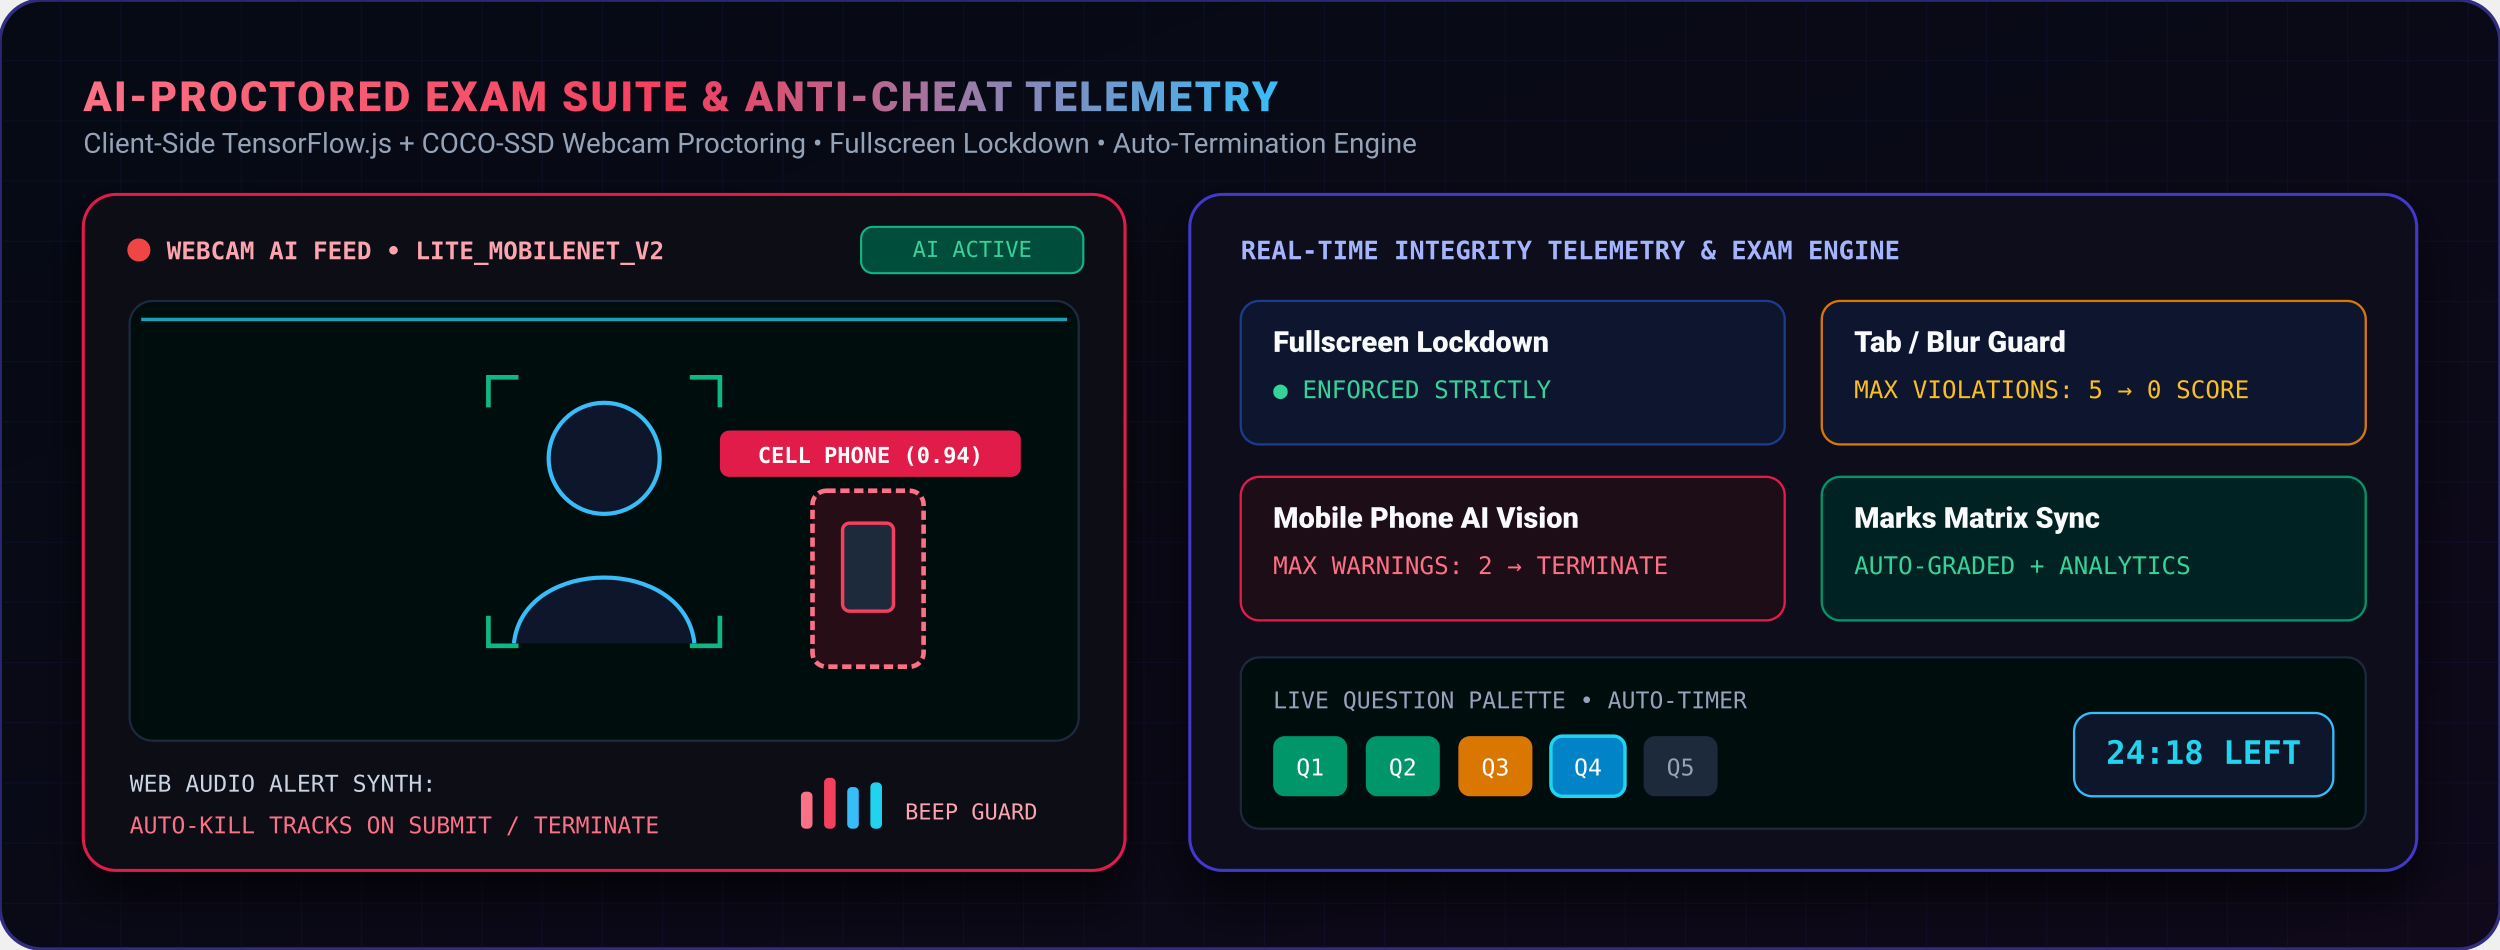
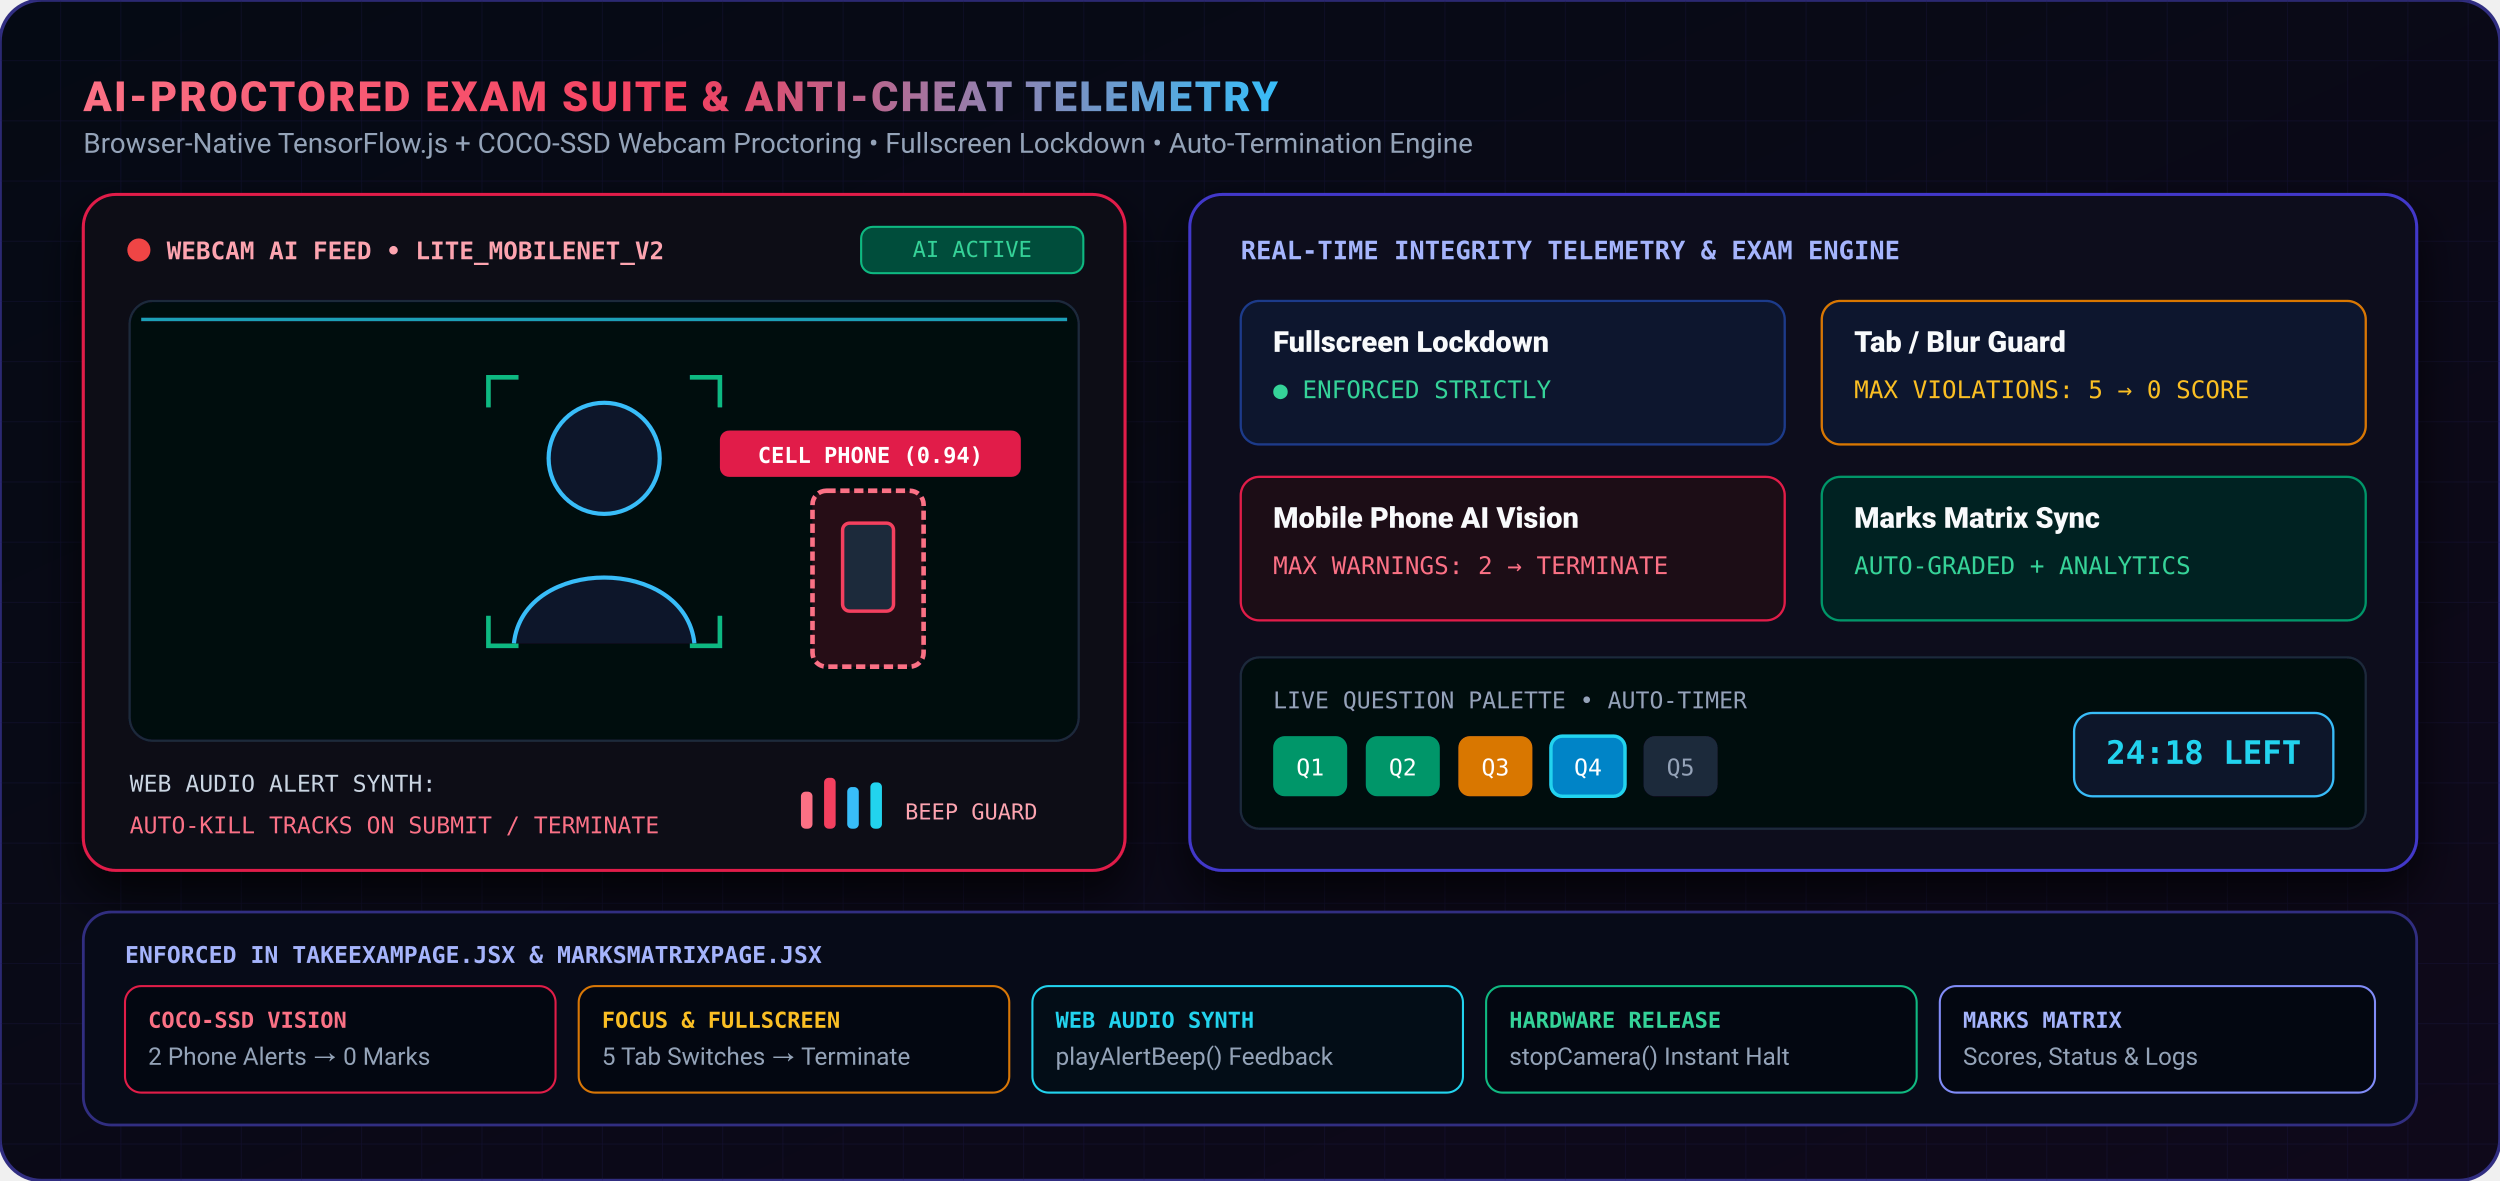
- <svg xmlns="http://www.w3.org/2000/svg" viewBox="0 0 1080 410" width="1080" height="410">
+ <svg xmlns="http://www.w3.org/2000/svg" viewBox="0 0 1080 510" width="1080" height="510">
  <defs>
    <linearGradient id="ai-bg" x1="0%" y1="0%" x2="100%" y2="100%">
      <stop offset="0%" stop-color="#050A14" />
      <stop offset="100%" stop-color="#0F091A" />
    </linearGradient>
    <linearGradient id="ai-hdr" x1="0%" y1="0%" x2="100%" y2="0%">
      <stop offset="0%" stop-color="#FB7185" />
      <stop offset="50%" stop-color="#F43F5E" />
      <stop offset="100%" stop-color="#38BDF8" />
    </linearGradient>
    <filter id="ai-shadow" x="-6%" y="-6%" width="116%" height="120%">
      <feDropShadow dx="0" dy="10" stdDeviation="10" flood-color="#000000" flood-opacity="0.72" />
    </filter>
    <pattern id="ai-grid" width="26" height="26" patternUnits="userSpaceOnUse">
      <path d="M 26 0 L 0 0 0 26" fill="none" stroke="#1E1B4B" stroke-width="0.6" stroke-opacity="0.4" />
    </pattern>
  </defs>
  <style>
    .ait { font-family: -apple-system, BlinkMacSystemFont, 'Segoe UI', Roboto, Helvetica, Arial, sans-serif; font-weight: 800; }
    .aib { font-family: -apple-system, BlinkMacSystemFont, 'Segoe UI', Roboto, Helvetica, Arial, sans-serif; }
    .aim { font-family: 'JetBrains Mono', Consolas, monospace; }
  </style>
-   <rect width="1080" height="410" rx="18" fill="url(#ai-bg)" stroke="#312E81" stroke-width="1.5" />
-   <rect width="1080" height="410" rx="18" fill="url(#ai-grid)" />
+   <rect width="1080" height="510" rx="18" fill="url(#ai-bg)" stroke="#312E81" stroke-width="1.5" />
+   <rect width="1080" height="510" rx="18" fill="url(#ai-grid)" />
  <g transform="translate(36, 30)">
    <text x="0" y="18" fill="url(#ai-hdr)" class="ait" font-size="18" letter-spacing="1">AI-PROCTORED EXAM SUITE &amp; ANTI-CHEAT TELEMETRY</text>
-     <text x="0" y="36" fill="#94A3B8" class="aib" font-size="12">Client-Side TensorFlow.js + COCO-SSD Webcam Proctoring • Fullscreen Lockdown • Auto-Termination Engine</text>
+     <text x="0" y="36" fill="#94A3B8" class="aib" font-size="12">Browser-Native TensorFlow.js + COCO-SSD Webcam Proctoring • Fullscreen Lockdown • Auto-Termination Engine</text>
  </g>
  <g transform="translate(36, 84)" filter="url(#ai-shadow)">
    <rect width="450" height="292" rx="14" fill="#070B18" stroke="#E11D48" stroke-width="1.3" />
    <circle cx="24" cy="24" r="5" fill="#EF4444">
      <animate attributeName="opacity" values="1;0.2;1" dur="1s" repeatCount="indefinite" />
    </circle>
    <text x="36" y="28" fill="#FDA4AF" class="aim" font-size="10.5" font-weight="700">WEBCAM AI FEED • LITE_MOBILENET_V2</text>
    <rect x="336" y="14" width="96" height="20" rx="5" fill="#064E3B" stroke="#10B981" stroke-width="0.9" />
    <text x="384" y="27" fill="#34D399" class="aim" font-size="9.5" text-anchor="middle">AI ACTIVE</text>
    <rect x="20" y="46" width="410" height="190" rx="10" fill="#030711" stroke="#1E293B" />
    <g transform="translate(170, 74)">
      <circle cx="55" cy="40" r="24" fill="#0F172A" stroke="#38BDF8" stroke-width="1.8" />
      <path d="M16 120 C20 82 90 82 94 120" fill="#0F172A" stroke="#38BDF8" stroke-width="1.8" />
      <path d="M5 18 V5 H18 M92 5 H105 V18 M5 108 V121 H18 M92 121 H105 V108" fill="none" stroke="#10B981" stroke-width="2" />
    </g>
    <g>
      <animate attributeName="opacity" values="0;0;1;1;0;0" keyTimes="0;0.35;0.4;0.75;0.8;1" dur="6s" repeatCount="indefinite" />
      <rect x="315" y="128" width="48" height="76" rx="6" fill="#7F1D1D" fill-opacity="0.3" stroke="#FB7185" stroke-width="2" stroke-dasharray="4 2" />
      <rect x="328" y="142" width="22" height="38" rx="3" fill="#1E293B" stroke="#F43F5E" stroke-width="1.5" />
      <rect x="275" y="102" width="130" height="20" rx="4" fill="#E11D48" />
      <text x="340" y="116" fill="#FFFFFF" class="aim" font-size="9.5" font-weight="700" text-anchor="middle">CELL PHONE (0.94)</text>
    </g>
    <line x1="25" y1="54" x2="425" y2="54" stroke="#22D3EE" stroke-width="1.5" opacity="0.75">
      <animate attributeName="y1" values="54;228;54" dur="3s" repeatCount="indefinite" />
      <animate attributeName="y2" values="54;228;54" dur="3s" repeatCount="indefinite" />
    </line>
    <text x="20" y="258" fill="#CBD5E1" class="aim" font-size="10">WEB AUDIO ALERT SYNTH:</text>
    <text x="20" y="276" fill="#FB7185" class="aim" font-size="10">AUTO-KILL TRACKS ON SUBMIT / TERMINATE</text>
    <g transform="translate(310, 248)">
      <rect x="0" y="10" width="5" height="16" rx="2" fill="#FB7185">
        <animate attributeName="height" values="6;22;8;24;6" dur="1.2s" repeatCount="indefinite" />
        <animate attributeName="y" values="18;2;16;0;18" dur="1.2s" repeatCount="indefinite" />
      </rect>
      <rect x="10" y="4" width="5" height="22" rx="2" fill="#F43F5E">
        <animate attributeName="height" values="20;8;24;6;20" dur="0.9s" repeatCount="indefinite" />
        <animate attributeName="y" values="4;16;0;18;4" dur="0.9s" repeatCount="indefinite" />
      </rect>
      <rect x="20" y="8" width="5" height="18" rx="2" fill="#38BDF8">
        <animate attributeName="height" values="8;24;10;18;8" dur="1.1s" repeatCount="indefinite" />
        <animate attributeName="y" values="16;0;14;6;16" dur="1.1s" repeatCount="indefinite" />
      </rect>
      <rect x="30" y="6" width="5" height="20" rx="2" fill="#22D3EE">
        <animate attributeName="height" values="22;6;18;10;22" dur="1.3s" repeatCount="indefinite" />
        <animate attributeName="y" values="2;18;6;14;2" dur="1.3s" repeatCount="indefinite" />
      </rect>
      <text x="45" y="22" fill="#FDA4AF" class="aim" font-size="9.5">BEEP GUARD</text>
    </g>
  </g>
  <g transform="translate(514, 84)" filter="url(#ai-shadow)">
    <rect width="530" height="292" rx="14" fill="#080D1D" stroke="#4338CA" stroke-width="1.3" />
    <text x="22" y="28" fill="#A5B4FC" class="aim" font-size="11" font-weight="700">REAL-TIME INTEGRITY TELEMETRY &amp; EXAM ENGINE</text>
    <g transform="translate(22, 46)">
      <rect x="0" y="0" width="235" height="62" rx="8" fill="#0E172E" stroke="#1E3A8A" />
      <text x="14" y="22" fill="#F8FAFC" class="ait" font-size="12.5">Fullscreen Lockdown</text>
      <text x="14" y="42" fill="#34D399" class="aim" font-size="10.5">● ENFORCED STRICTLY</text>
      <rect x="251" y="0" width="235" height="62" rx="8" fill="#0E172E" stroke="#D97706" />
      <text x="265" y="22" fill="#F8FAFC" class="ait" font-size="12.5">Tab / Blur Guard</text>
      <text x="265" y="42" fill="#FBBF24" class="aim" font-size="10.5">MAX VIOLATIONS: 5 → 0 SCORE</text>
      <rect x="0" y="76" width="235" height="62" rx="8" fill="#1F0B16" stroke="#E11D48" />
      <text x="14" y="98" fill="#F8FAFC" class="ait" font-size="12.5">Mobile Phone AI Vision</text>
      <text x="14" y="118" fill="#FB7185" class="aim" font-size="10.5">MAX WARNINGS: 2 → TERMINATE</text>
      <rect x="251" y="76" width="235" height="62" rx="8" fill="#062321" stroke="#059669" />
      <text x="265" y="98" fill="#F8FAFC" class="ait" font-size="12.5">Marks Matrix Sync</text>
      <text x="265" y="118" fill="#34D399" class="aim" font-size="10.5">AUTO-GRADED + ANALYTICS</text>
    </g>
    <g transform="translate(22, 200)">
      <rect width="486" height="74" rx="8" fill="#030711" stroke="#1E293B" />
      <text x="14" y="22" fill="#94A3B8" class="aim" font-size="10">LIVE QUESTION PALETTE • AUTO-TIMER</text>
      <rect x="14" y="34" width="32" height="26" rx="5" fill="#059669" />
      <text x="30" y="51" fill="#FFFFFF" class="aim" font-size="10" text-anchor="middle">Q1</text>
      <rect x="54" y="34" width="32" height="26" rx="5" fill="#059669" />
      <text x="70" y="51" fill="#FFFFFF" class="aim" font-size="10" text-anchor="middle">Q2</text>
      <rect x="94" y="34" width="32" height="26" rx="5" fill="#D97706" />
      <text x="110" y="51" fill="#FFFFFF" class="aim" font-size="10" text-anchor="middle">Q3</text>
      <rect x="134" y="34" width="32" height="26" rx="5" fill="#0284C7" stroke="#22D3EE" stroke-width="1.5">
        <animate attributeName="opacity" values="1;0.5;1" dur="1.4s" repeatCount="indefinite" />
      </rect>
      <text x="150" y="51" fill="#FFFFFF" class="aim" font-size="10" text-anchor="middle">Q4</text>
      <rect x="174" y="34" width="32" height="26" rx="5" fill="#1E293B" />
      <text x="190" y="51" fill="#94A3B8" class="aim" font-size="10" text-anchor="middle">Q5</text>
      <rect x="360" y="24" width="112" height="36" rx="8" fill="#0F172A" stroke="#38BDF8" />
      <text x="416" y="46" fill="#22D3EE" class="aim" font-size="14" font-weight="700" text-anchor="middle">24:18 LEFT</text>
    </g>
  </g>
+   <g transform="translate(36, 394)">
+     <rect width="1008" height="92" rx="12" fill="#070B18" stroke="#312E81" stroke-width="1.2" />
+     <text x="18" y="22" fill="#A5B4FC" class="aim" font-size="10" font-weight="700">ENFORCED IN TAKEEXAMPAGE.JSX &amp; MARKSMATRIXPAGE.JSX</text>
+     <rect x="18" y="32" width="186" height="46" rx="7" fill="#030711" stroke="#E11D48" stroke-width="0.9" />
+     <text x="28" y="50" fill="#FB7185" class="aim" font-size="9.5" font-weight="700">COCO-SSD VISION</text>
+     <text x="28" y="66" fill="#94A3B8" class="aib" font-size="10.5">2 Phone Alerts → 0 Marks</text>
+     <rect x="214" y="32" width="186" height="46" rx="7" fill="#030711" stroke="#D97706" stroke-width="0.9" />
+     <text x="224" y="50" fill="#FBBF24" class="aim" font-size="9.5" font-weight="700">FOCUS &amp; FULLSCREEN</text>
+     <text x="224" y="66" fill="#94A3B8" class="aib" font-size="10.5">5 Tab Switches → Terminate</text>
+     <rect x="410" y="32" width="186" height="46" rx="7" fill="#030D17" stroke="#22D3EE" stroke-width="0.9" />
+     <text x="420" y="50" fill="#22D3EE" class="aim" font-size="9.5" font-weight="700">WEB AUDIO SYNTH</text>
+     <text x="420" y="66" fill="#94A3B8" class="aib" font-size="10.5">playAlertBeep() Feedback</text>
+     <rect x="606" y="32" width="186" height="46" rx="7" fill="#030711" stroke="#10B981" stroke-width="0.9" />
+     <text x="616" y="50" fill="#34D399" class="aim" font-size="9.5" font-weight="700">HARDWARE RELEASE</text>
+     <text x="616" y="66" fill="#94A3B8" class="aib" font-size="10.5">stopCamera() Instant Halt</text>
+     <rect x="802" y="32" width="188" height="46" rx="7" fill="#030711" stroke="#818CF8" stroke-width="0.9" />
+     <text x="812" y="50" fill="#A5B4FC" class="aim" font-size="9.5" font-weight="700">MARKS MATRIX</text>
+     <text x="812" y="66" fill="#94A3B8" class="aib" font-size="10.5">Scores, Status &amp; Logs</text>
+   </g>
</svg>
